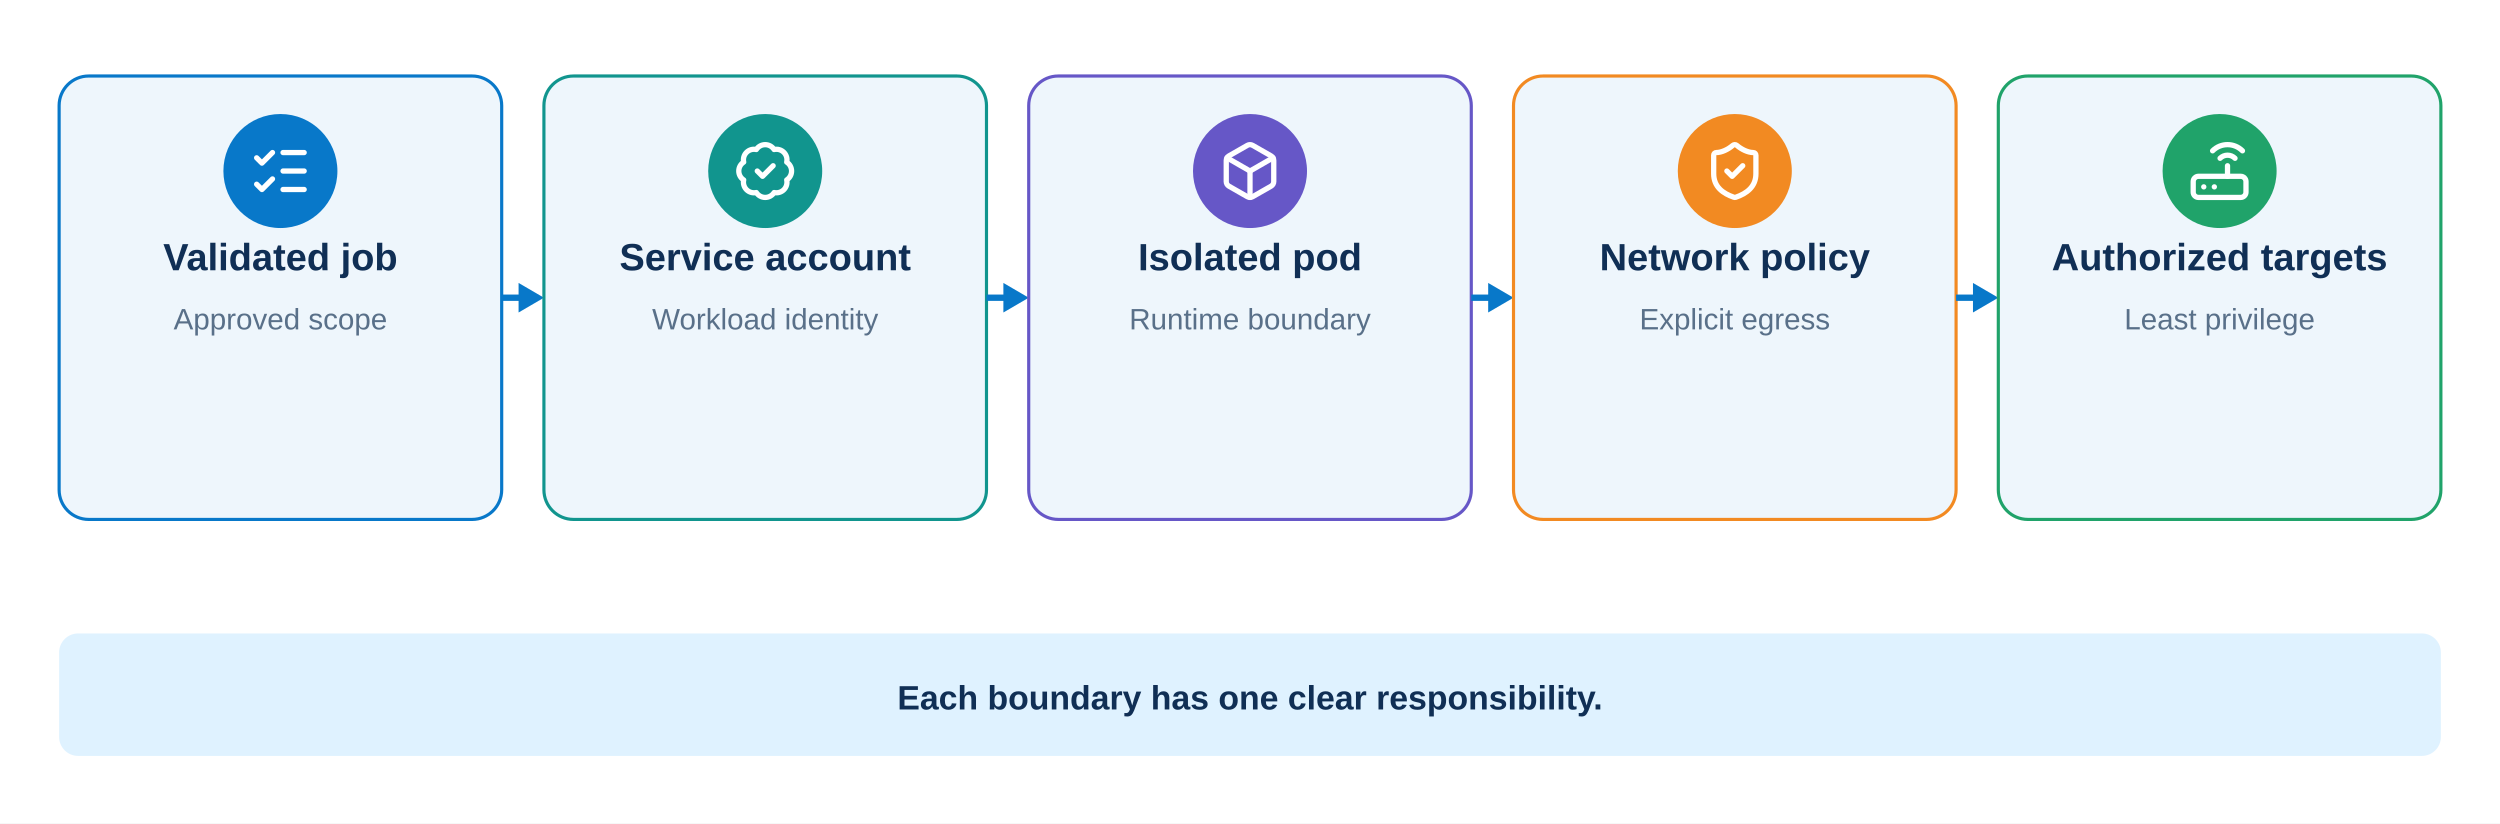
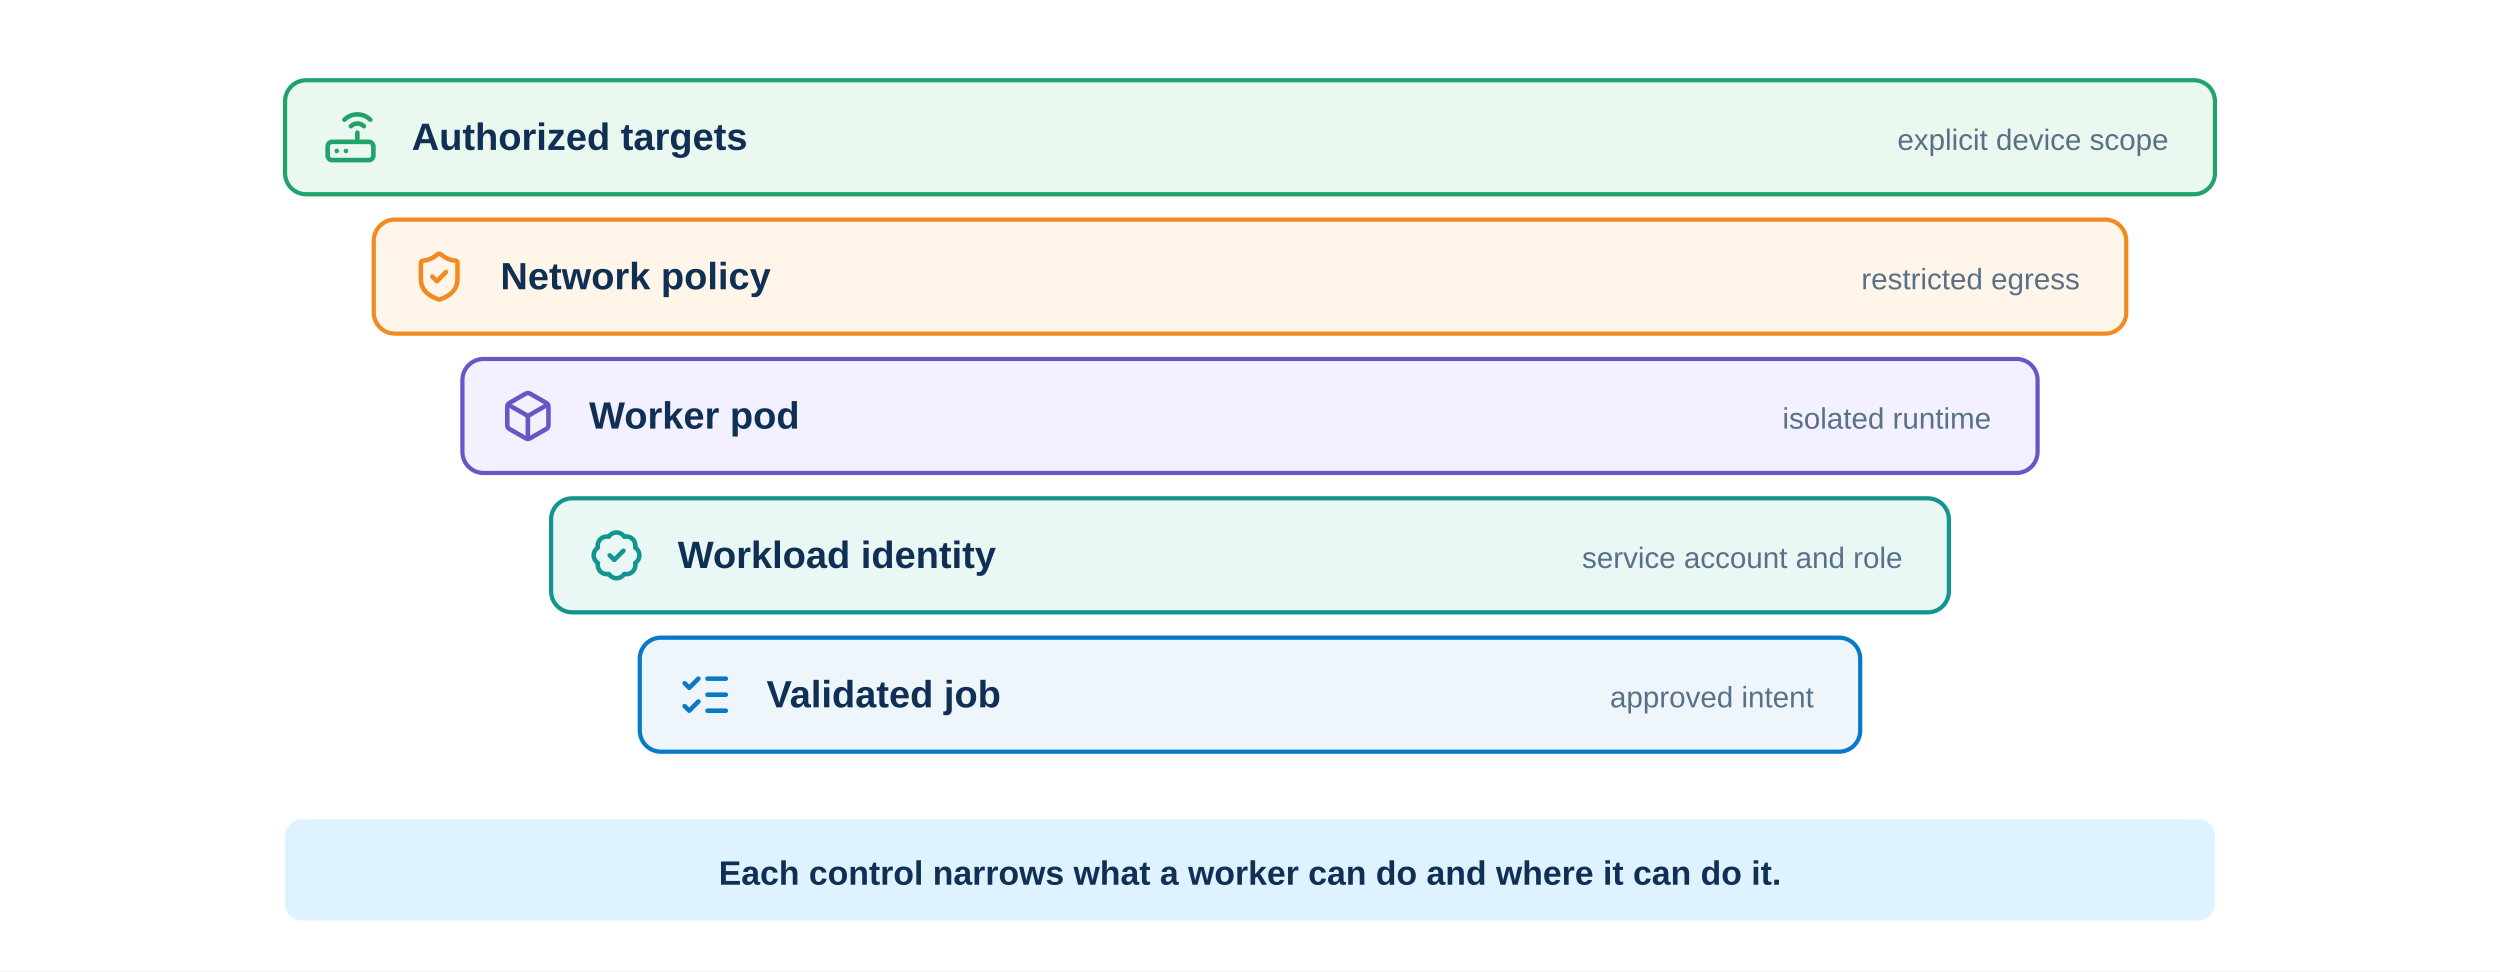
- <svg xmlns="http://www.w3.org/2000/svg" width="1184" height="390" viewBox="0 0 1184 390">
+ <svg xmlns="http://www.w3.org/2000/svg" width="1184" height="460" viewBox="0 0 1184 460">
  <rect width="100%" height="100%" fill="white" />
  <style>.label{font:700 18px Arial,sans-serif;fill:#102f55}.sub{font:400 14px Arial,sans-serif;fill:#597089}.band{font:700 16px Arial,sans-serif;fill:#102f55}.small{font:600 14px Arial,sans-serif;fill:#102f55}</style>
-   <rect x="28" y="36" width="209.6" height="210" rx="14" fill="#eef6fc" stroke="#0878c9" stroke-width="1.5" />
-   <circle cx="132.8" cy="81" r="27" fill="#0878c9" />
-   <g transform="translate(117.8 66) scale(1.25)" fill="none" stroke="#ffffff" stroke-width="2" stroke-linecap="round" stroke-linejoin="round">
-     <path d="M13 5h8" />
-     <path d="M13 12h8" />
-     <path d="M13 19h8" />
-     <path d="m3 17 2 2 4-4" />
-     <path d="m3 7 2 2 4-4" />
-   </g>
-   <text x="132.8" y="128" text-anchor="middle" class="label">Validated job</text>
-   <text x="132.8" y="156" text-anchor="middle" class="sub">Approved scope</text>
-   <line x1="237.6" y1="141" x2="246.6" y2="141" stroke="#0878c9" stroke-width="3" />
-   <path d="M245.6 134 L257.6 141 L245.6 148Z" fill="#0878c9" />
-   <rect x="257.6" y="36" width="209.6" height="210" rx="14" fill="#eef6fc" stroke="#11958e" stroke-width="1.5" />
-   <circle cx="362.4" cy="81" r="27" fill="#11958e" />
-   <g transform="translate(347.4 66) scale(1.25)" fill="none" stroke="#ffffff" stroke-width="2" stroke-linecap="round" stroke-linejoin="round">
-     <path d="M3.85 8.62a4 4 0 0 1 4.78-4.77 4 4 0 0 1 6.74 0 4 4 0 0 1 4.78 4.78 4 4 0 0 1 0 6.74 4 4 0 0 1-4.77 4.78 4 4 0 0 1-6.75 0 4 4 0 0 1-4.78-4.77 4 4 0 0 1 0-6.76Z" />
-     <path d="m9 12 2 2 4-4" />
-   </g>
-   <text x="362.4" y="128" text-anchor="middle" class="label">Service account</text>
-   <text x="362.4" y="156" text-anchor="middle" class="sub">Workload identity</text>
-   <line x1="467.2" y1="141" x2="476.2" y2="141" stroke="#0878c9" stroke-width="3" />
-   <path d="M475.2 134 L487.2 141 L475.2 148Z" fill="#0878c9" />
-   <rect x="487.2" y="36" width="209.6" height="210" rx="14" fill="#eef6fc" stroke="#6657c7" stroke-width="1.5" />
-   <circle cx="592" cy="81" r="27" fill="#6657c7" />
-   <g transform="translate(577 66) scale(1.25)" fill="none" stroke="#ffffff" stroke-width="2" stroke-linecap="round" stroke-linejoin="round">
-     <path d="M21 8a2 2 0 0 0-1-1.73l-7-4a2 2 0 0 0-2 0l-7 4A2 2 0 0 0 3 8v8a2 2 0 0 0 1 1.73l7 4a2 2 0 0 0 2 0l7-4A2 2 0 0 0 21 16Z" />
-     <path d="m3.3 7 8.7 5 8.7-5" />
-     <path d="M12 22V12" />
-   </g>
-   <text x="592" y="128" text-anchor="middle" class="label">Isolated pod</text>
-   <text x="592" y="156" text-anchor="middle" class="sub">Runtime boundary</text>
-   <line x1="696.8" y1="141" x2="705.8" y2="141" stroke="#0878c9" stroke-width="3" />
-   <path d="M704.8 134 L716.8 141 L704.8 148Z" fill="#0878c9" />
-   <rect x="716.8" y="36" width="209.6" height="210" rx="14" fill="#eef6fc" stroke="#f28a22" stroke-width="1.5" />
-   <circle cx="821.6" cy="81" r="27" fill="#f28a22" />
-   <g transform="translate(806.6 66) scale(1.25)" fill="none" stroke="#ffffff" stroke-width="2" stroke-linecap="round" stroke-linejoin="round">
-     <path d="M20 13c0 5-3.5 7.5-7.66 8.95a1 1 0 0 1-.67-.01C7.5 20.5 4 18 4 13V6a1 1 0 0 1 1-1c2 0 4.5-1.2 6.24-2.72a1.17 1.17 0 0 1 1.52 0C14.51 3.81 17 5 19 5a1 1 0 0 1 1 1z" />
-     <path d="m9 12 2 2 4-4" />
-   </g>
-   <text x="821.6" y="128" text-anchor="middle" class="label">Network policy</text>
-   <text x="821.6" y="156" text-anchor="middle" class="sub">Explicit egress</text>
-   <line x1="926.4" y1="141" x2="935.4" y2="141" stroke="#0878c9" stroke-width="3" />
-   <path d="M934.4 134 L946.4 141 L934.4 148Z" fill="#0878c9" />
-   <rect x="946.4" y="36" width="209.6" height="210" rx="14" fill="#eef6fc" stroke="#20a36a" stroke-width="1.5" />
-   <circle cx="1051.2" cy="81" r="27" fill="#20a36a" />
-   <g transform="translate(1036.2 66) scale(1.25)" fill="none" stroke="#ffffff" stroke-width="2" stroke-linecap="round" stroke-linejoin="round">
+   <rect x="135" y="38" width="914" height="54" rx="10" fill="#eaf8ef" stroke="#20a36a" stroke-width="2" />
+   <g transform="translate(153 52) scale(1.083333)" fill="none" stroke="#20a36a" stroke-width="2" stroke-linecap="round" stroke-linejoin="round">
    <rect width="20" height="8" x="2" y="14" rx="2" />
    <path d="M6.01 18H6" />
    <path d="M10.01 18H10" />
    <path d="M15 10v4" />
    <path d="M17.84 7.17a4 4 0 0 0-5.66 0" />
    <path d="M20.66 4.34a8 8 0 0 0-11.31 0" />
  </g>
-   <text x="1051.2" y="128" text-anchor="middle" class="label">Authorized targets</text>
-   <text x="1051.2" y="156" text-anchor="middle" class="sub">Least privilege</text>
-   <rect x="28" y="300" width="1128" height="58" rx="9" fill="#dff2ff" />
-   <text x="592" y="336" text-anchor="middle" class="band">Each boundary has one clear responsibility.</text>
+   <text x="195" y="71" text-anchor="start" class="label">Authorized targets</text>
+   <text x="1027" y="71" text-anchor="end" class="sub">explicit device scope</text>
+   <rect x="177" y="104" width="830" height="54" rx="10" fill="#fff6e9" stroke="#f28a22" stroke-width="2" />
+   <g transform="translate(195 118) scale(1.083333)" fill="none" stroke="#f28a22" stroke-width="2" stroke-linecap="round" stroke-linejoin="round">
+     <path d="M20 13c0 5-3.5 7.5-7.66 8.95a1 1 0 0 1-.67-.01C7.5 20.5 4 18 4 13V6a1 1 0 0 1 1-1c2 0 4.5-1.2 6.24-2.72a1.17 1.17 0 0 1 1.52 0C14.51 3.81 17 5 19 5a1 1 0 0 1 1 1z" />
+     <path d="m9 12 2 2 4-4" />
+   </g>
+   <text x="237" y="137" text-anchor="start" class="label">Network policy</text>
+   <text x="985" y="137" text-anchor="end" class="sub">restricted egress</text>
+   <rect x="219" y="170" width="746" height="54" rx="10" fill="#f3f0ff" stroke="#6657c7" stroke-width="2" />
+   <g transform="translate(237 184) scale(1.083333)" fill="none" stroke="#6657c7" stroke-width="2" stroke-linecap="round" stroke-linejoin="round">
+     <path d="M21 8a2 2 0 0 0-1-1.73l-7-4a2 2 0 0 0-2 0l-7 4A2 2 0 0 0 3 8v8a2 2 0 0 0 1 1.73l7 4a2 2 0 0 0 2 0l7-4A2 2 0 0 0 21 16Z" />
+     <path d="m3.3 7 8.7 5 8.7-5" />
+     <path d="M12 22V12" />
+   </g>
+   <text x="279" y="203" text-anchor="start" class="label">Worker pod</text>
+   <text x="943" y="203" text-anchor="end" class="sub">isolated runtime</text>
+   <rect x="261" y="236" width="662" height="54" rx="10" fill="#eaf8f5" stroke="#11958e" stroke-width="2" />
+   <g transform="translate(279 250) scale(1.083333)" fill="none" stroke="#11958e" stroke-width="2" stroke-linecap="round" stroke-linejoin="round">
+     <path d="M3.85 8.62a4 4 0 0 1 4.78-4.77 4 4 0 0 1 6.74 0 4 4 0 0 1 4.78 4.78 4 4 0 0 1 0 6.74 4 4 0 0 1-4.77 4.78 4 4 0 0 1-6.75 0 4 4 0 0 1-4.78-4.77 4 4 0 0 1 0-6.76Z" />
+     <path d="m9 12 2 2 4-4" />
+   </g>
+   <text x="321" y="269" text-anchor="start" class="label">Workload identity</text>
+   <text x="901" y="269" text-anchor="end" class="sub">service account and role</text>
+   <rect x="303" y="302" width="578" height="54" rx="10" fill="#eef6fc" stroke="#0878c9" stroke-width="2" />
+   <g transform="translate(321 316) scale(1.083333)" fill="none" stroke="#0878c9" stroke-width="2" stroke-linecap="round" stroke-linejoin="round">
+     <path d="M13 5h8" />
+     <path d="M13 12h8" />
+     <path d="M13 19h8" />
+     <path d="m3 17 2 2 4-4" />
+     <path d="m3 7 2 2 4-4" />
+   </g>
+   <text x="363" y="335" text-anchor="start" class="label">Validated job</text>
+   <text x="859" y="335" text-anchor="end" class="sub">approved intent</text>
+   <rect x="135" y="388" width="914" height="48" rx="8" fill="#dff2ff" />
+   <text x="592" y="419" text-anchor="middle" class="band">Each control narrows what a worker can do and where it can do it.</text>
</svg>
